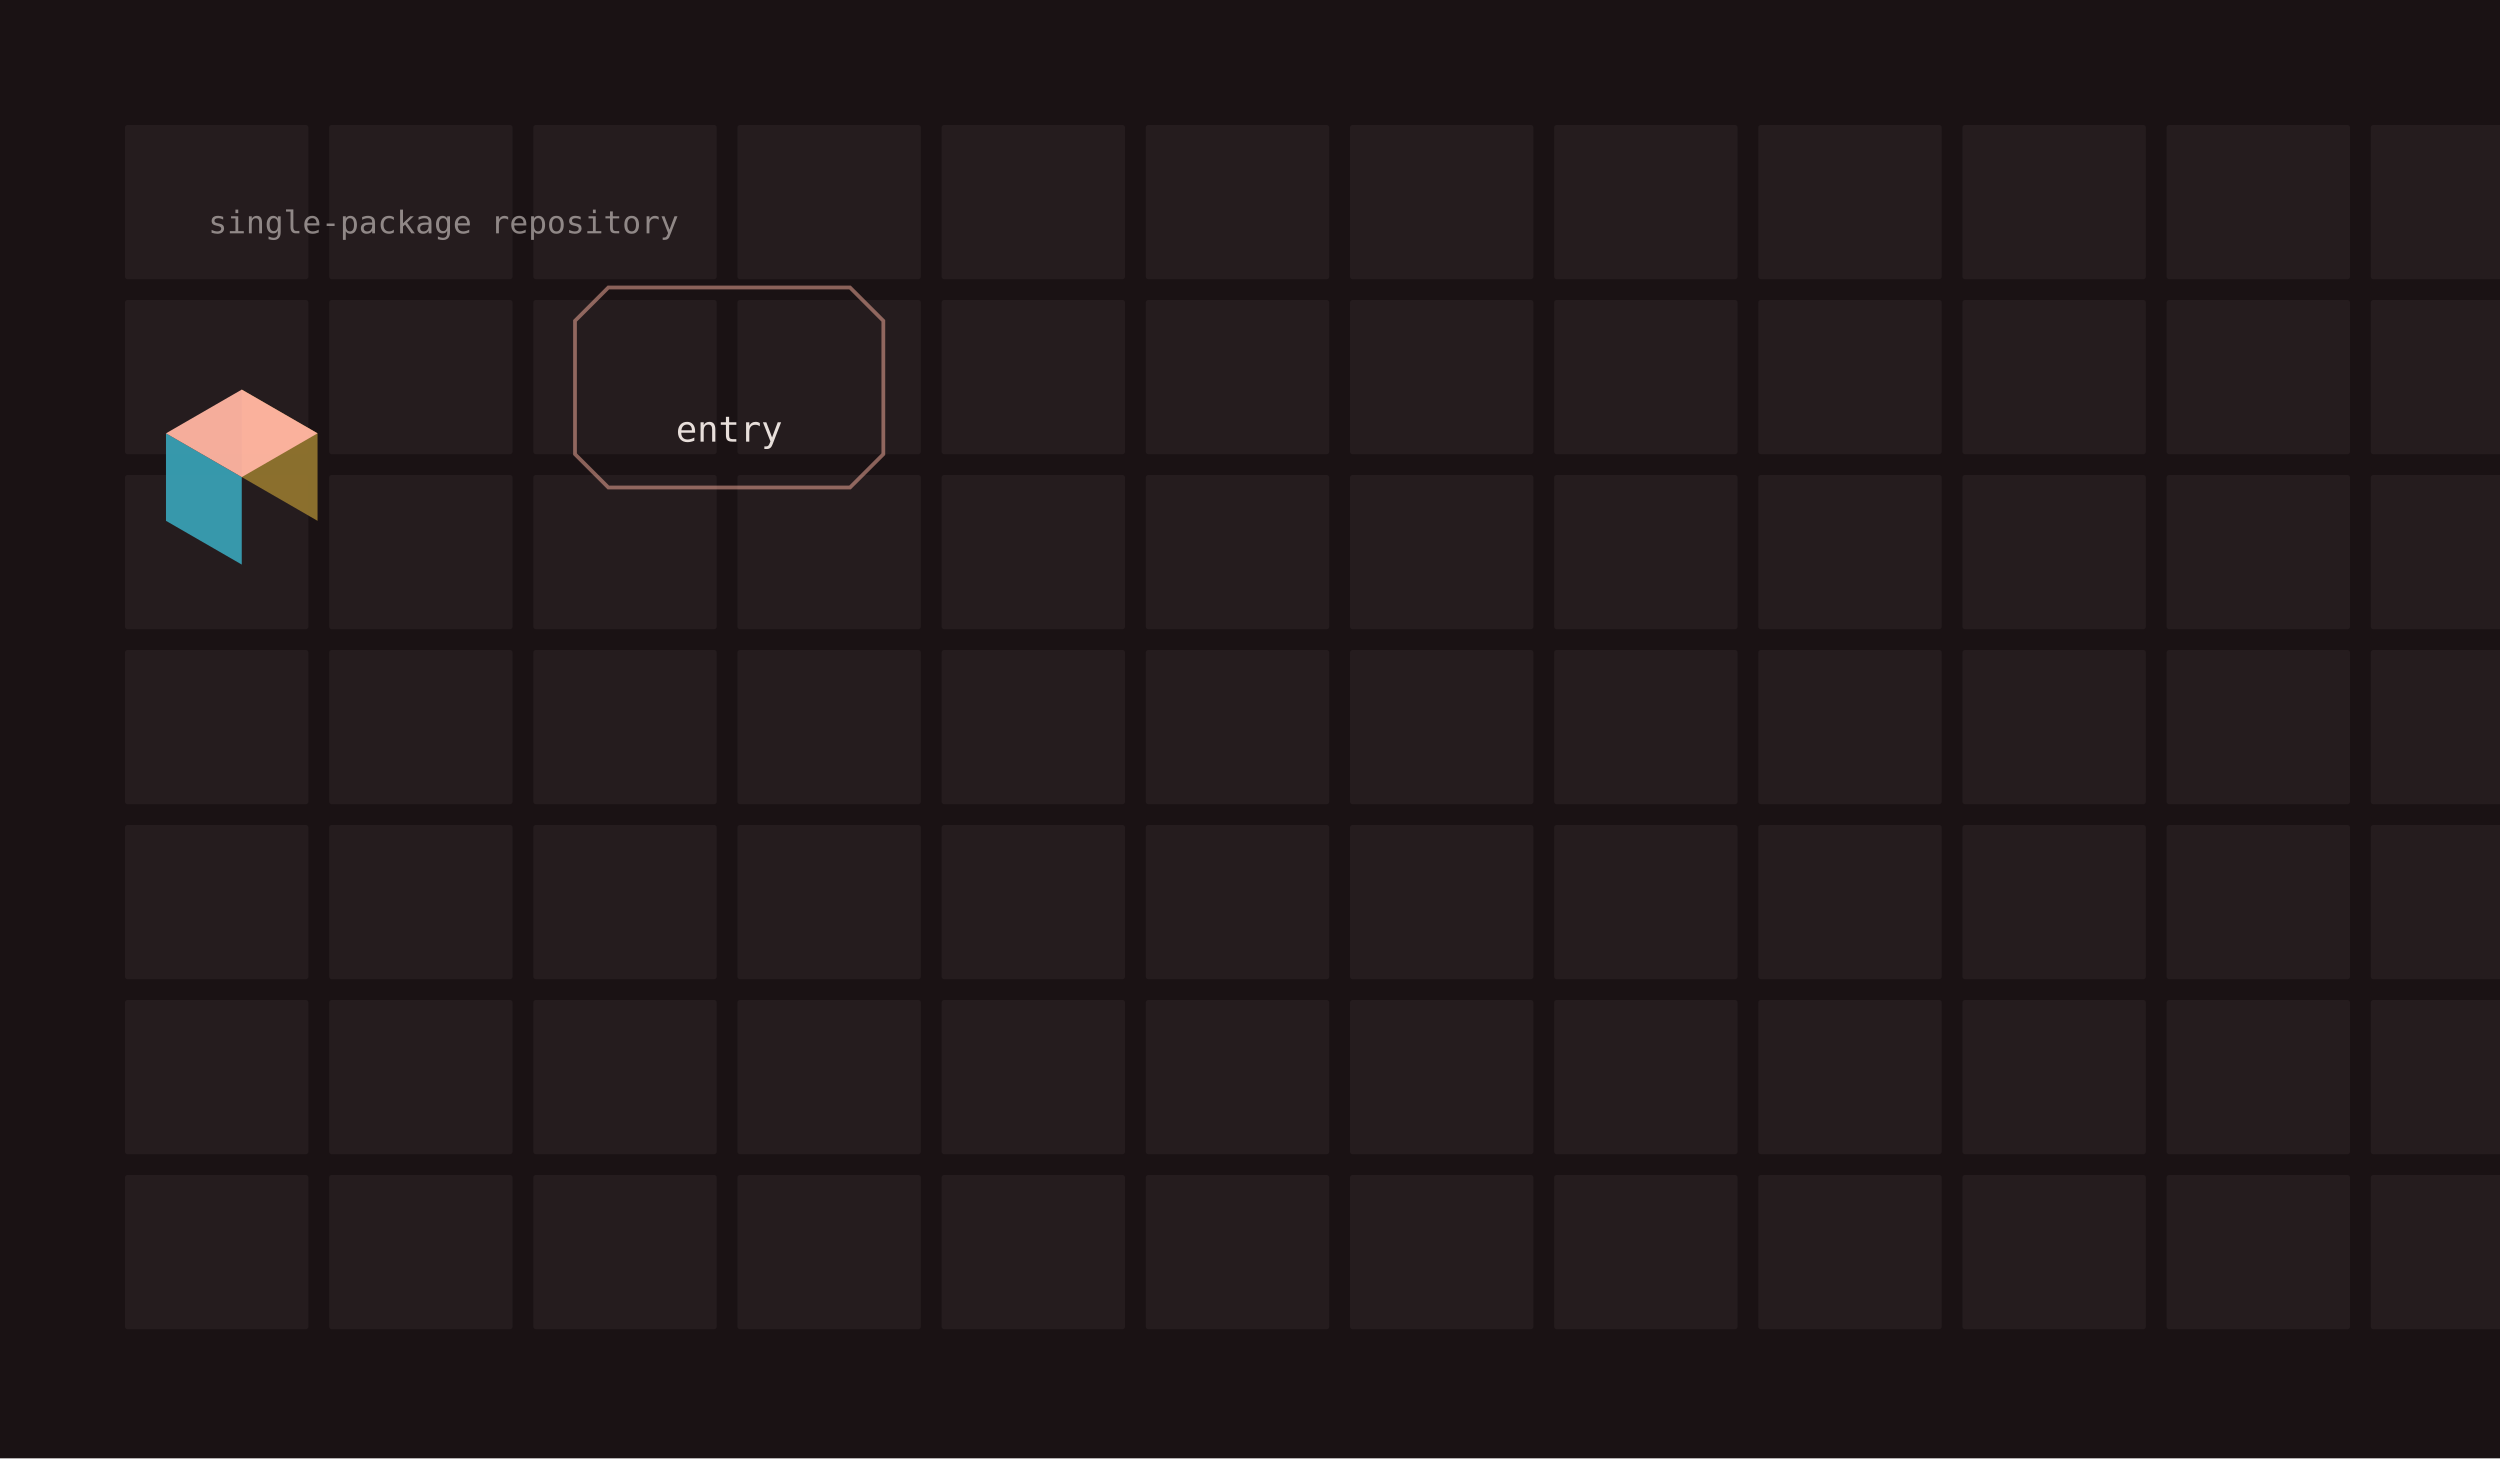
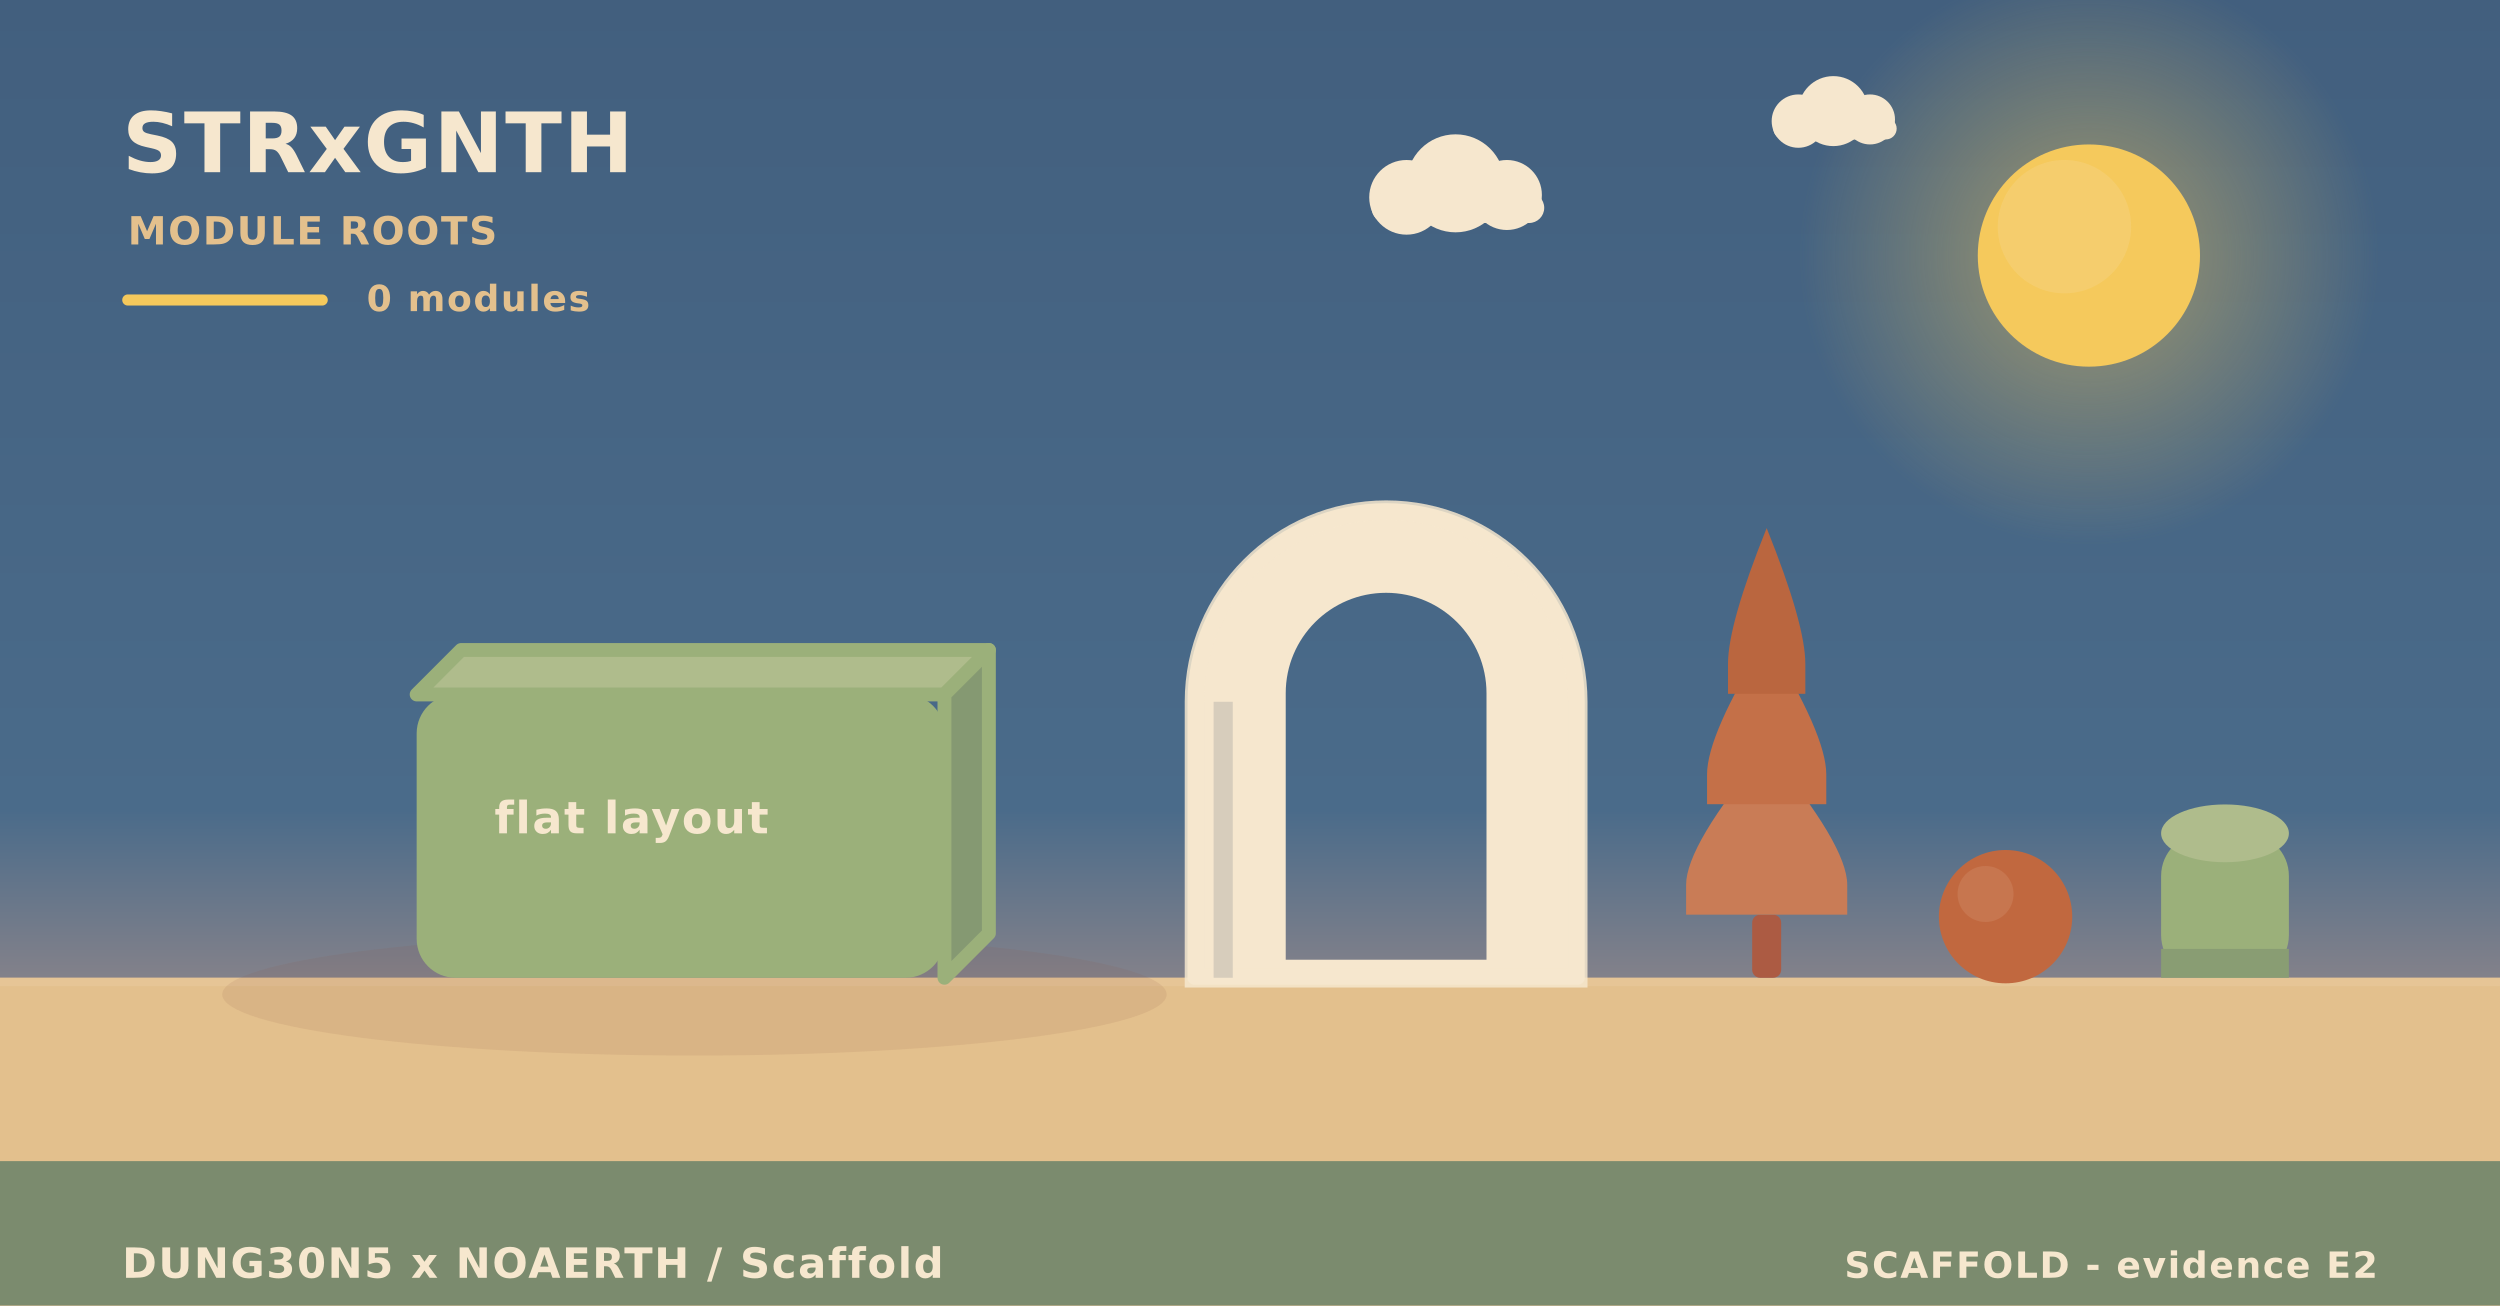
- <svg xmlns="http://www.w3.org/2000/svg" viewBox="0 0 1200 700" width="1200" height="700" role="img" aria-label="STRxGNTH architecture">
-   <rect width="1200" height="700" fill="#1a1214" />
-   <defs>
-     <linearGradient id="ga" x1="0" y1="0" x2="1" y2="1">
-       <stop offset="0%" stop-color="#ffb4a2" />
-       <stop offset="100%" stop-color="#48cae4" />
-     </linearGradient>
-   </defs>
-   <rect x="60.00" y="60.00" width="88.00" height="74.00" rx="1.20" fill="#fdf4f0" opacity="0.05" />
-   <rect x="158.00" y="60.00" width="88.00" height="74.00" rx="1.20" fill="#fdf4f0" opacity="0.05" />
-   <rect x="256.00" y="60.00" width="88.00" height="74.00" rx="1.20" fill="#fdf4f0" opacity="0.05" />
-   <rect x="354.00" y="60.00" width="88.00" height="74.00" rx="1.20" fill="#fdf4f0" opacity="0.05" />
-   <rect x="452.00" y="60.00" width="88.00" height="74.00" rx="1.20" fill="#fdf4f0" opacity="0.05" />
-   <rect x="550.00" y="60.00" width="88.00" height="74.00" rx="1.20" fill="#fdf4f0" opacity="0.05" />
-   <rect x="648.00" y="60.00" width="88.00" height="74.00" rx="1.20" fill="#fdf4f0" opacity="0.05" />
-   <rect x="746.00" y="60.00" width="88.00" height="74.00" rx="1.20" fill="#fdf4f0" opacity="0.05" />
-   <rect x="844.00" y="60.00" width="88.00" height="74.00" rx="1.20" fill="#fdf4f0" opacity="0.05" />
-   <rect x="942.00" y="60.00" width="88.00" height="74.00" rx="1.20" fill="#fdf4f0" opacity="0.05" />
-   <rect x="1040.00" y="60.00" width="88.00" height="74.00" rx="1.20" fill="#fdf4f0" opacity="0.05" />
-   <rect x="1138.00" y="60.00" width="88.00" height="74.00" rx="1.20" fill="#fdf4f0" opacity="0.05" />
-   <rect x="60.00" y="144.00" width="88.00" height="74.00" rx="1.20" fill="#fdf4f0" opacity="0.05" />
-   <rect x="158.00" y="144.00" width="88.00" height="74.00" rx="1.20" fill="#fdf4f0" opacity="0.05" />
-   <rect x="256.00" y="144.00" width="88.00" height="74.00" rx="1.20" fill="#fdf4f0" opacity="0.05" />
-   <rect x="354.00" y="144.00" width="88.00" height="74.00" rx="1.20" fill="#fdf4f0" opacity="0.05" />
-   <rect x="452.00" y="144.00" width="88.00" height="74.00" rx="1.20" fill="#fdf4f0" opacity="0.05" />
-   <rect x="550.00" y="144.00" width="88.00" height="74.00" rx="1.20" fill="#fdf4f0" opacity="0.05" />
-   <rect x="648.00" y="144.00" width="88.00" height="74.00" rx="1.20" fill="#fdf4f0" opacity="0.05" />
-   <rect x="746.00" y="144.00" width="88.00" height="74.00" rx="1.20" fill="#fdf4f0" opacity="0.05" />
-   <rect x="844.00" y="144.00" width="88.00" height="74.00" rx="1.20" fill="#fdf4f0" opacity="0.05" />
-   <rect x="942.00" y="144.00" width="88.00" height="74.00" rx="1.20" fill="#fdf4f0" opacity="0.05" />
-   <rect x="1040.00" y="144.00" width="88.00" height="74.00" rx="1.20" fill="#fdf4f0" opacity="0.05" />
-   <rect x="1138.00" y="144.00" width="88.00" height="74.00" rx="1.20" fill="#fdf4f0" opacity="0.05" />
-   <rect x="60.00" y="228.00" width="88.00" height="74.00" rx="1.20" fill="#fdf4f0" opacity="0.05" />
-   <rect x="158.00" y="228.00" width="88.00" height="74.00" rx="1.20" fill="#fdf4f0" opacity="0.05" />
-   <rect x="256.00" y="228.00" width="88.00" height="74.00" rx="1.20" fill="#fdf4f0" opacity="0.05" />
-   <rect x="354.00" y="228.00" width="88.00" height="74.00" rx="1.20" fill="#fdf4f0" opacity="0.05" />
-   <rect x="452.00" y="228.00" width="88.00" height="74.00" rx="1.20" fill="#fdf4f0" opacity="0.05" />
-   <rect x="550.00" y="228.00" width="88.00" height="74.00" rx="1.20" fill="#fdf4f0" opacity="0.05" />
-   <rect x="648.00" y="228.00" width="88.00" height="74.00" rx="1.20" fill="#fdf4f0" opacity="0.05" />
-   <rect x="746.00" y="228.00" width="88.00" height="74.00" rx="1.20" fill="#fdf4f0" opacity="0.05" />
-   <rect x="844.00" y="228.00" width="88.00" height="74.00" rx="1.20" fill="#fdf4f0" opacity="0.05" />
-   <rect x="942.00" y="228.00" width="88.00" height="74.00" rx="1.20" fill="#fdf4f0" opacity="0.05" />
-   <rect x="1040.00" y="228.00" width="88.00" height="74.00" rx="1.20" fill="#fdf4f0" opacity="0.05" />
-   <rect x="1138.00" y="228.00" width="88.00" height="74.00" rx="1.20" fill="#fdf4f0" opacity="0.05" />
-   <rect x="60.00" y="312.00" width="88.00" height="74.00" rx="1.20" fill="#fdf4f0" opacity="0.05" />
-   <rect x="158.00" y="312.00" width="88.00" height="74.00" rx="1.20" fill="#fdf4f0" opacity="0.05" />
-   <rect x="256.00" y="312.00" width="88.00" height="74.00" rx="1.20" fill="#fdf4f0" opacity="0.05" />
-   <rect x="354.00" y="312.00" width="88.00" height="74.00" rx="1.20" fill="#fdf4f0" opacity="0.05" />
-   <rect x="452.00" y="312.00" width="88.00" height="74.00" rx="1.20" fill="#fdf4f0" opacity="0.05" />
-   <rect x="550.00" y="312.00" width="88.00" height="74.00" rx="1.20" fill="#fdf4f0" opacity="0.05" />
-   <rect x="648.00" y="312.00" width="88.00" height="74.00" rx="1.20" fill="#fdf4f0" opacity="0.05" />
-   <rect x="746.00" y="312.00" width="88.00" height="74.00" rx="1.20" fill="#fdf4f0" opacity="0.05" />
-   <rect x="844.00" y="312.00" width="88.00" height="74.00" rx="1.20" fill="#fdf4f0" opacity="0.05" />
-   <rect x="942.00" y="312.00" width="88.00" height="74.00" rx="1.20" fill="#fdf4f0" opacity="0.05" />
-   <rect x="1040.00" y="312.00" width="88.00" height="74.00" rx="1.20" fill="#fdf4f0" opacity="0.05" />
-   <rect x="1138.00" y="312.00" width="88.00" height="74.00" rx="1.20" fill="#fdf4f0" opacity="0.05" />
-   <rect x="60.00" y="396.00" width="88.00" height="74.00" rx="1.20" fill="#fdf4f0" opacity="0.05" />
-   <rect x="158.00" y="396.00" width="88.00" height="74.00" rx="1.20" fill="#fdf4f0" opacity="0.05" />
-   <rect x="256.00" y="396.00" width="88.00" height="74.00" rx="1.20" fill="#fdf4f0" opacity="0.05" />
-   <rect x="354.00" y="396.00" width="88.00" height="74.00" rx="1.20" fill="#fdf4f0" opacity="0.05" />
-   <rect x="452.00" y="396.00" width="88.00" height="74.00" rx="1.20" fill="#fdf4f0" opacity="0.05" />
-   <rect x="550.00" y="396.00" width="88.00" height="74.00" rx="1.20" fill="#fdf4f0" opacity="0.05" />
-   <rect x="648.00" y="396.00" width="88.00" height="74.00" rx="1.20" fill="#fdf4f0" opacity="0.05" />
-   <rect x="746.00" y="396.00" width="88.00" height="74.00" rx="1.20" fill="#fdf4f0" opacity="0.05" />
-   <rect x="844.00" y="396.00" width="88.00" height="74.00" rx="1.20" fill="#fdf4f0" opacity="0.05" />
-   <rect x="942.00" y="396.00" width="88.00" height="74.00" rx="1.20" fill="#fdf4f0" opacity="0.05" />
-   <rect x="1040.00" y="396.00" width="88.00" height="74.00" rx="1.20" fill="#fdf4f0" opacity="0.05" />
-   <rect x="1138.00" y="396.00" width="88.00" height="74.00" rx="1.20" fill="#fdf4f0" opacity="0.05" />
-   <rect x="60.00" y="480.00" width="88.00" height="74.00" rx="1.20" fill="#fdf4f0" opacity="0.05" />
-   <rect x="158.00" y="480.00" width="88.00" height="74.00" rx="1.20" fill="#fdf4f0" opacity="0.05" />
-   <rect x="256.00" y="480.00" width="88.00" height="74.00" rx="1.20" fill="#fdf4f0" opacity="0.05" />
-   <rect x="354.00" y="480.00" width="88.00" height="74.00" rx="1.20" fill="#fdf4f0" opacity="0.05" />
-   <rect x="452.00" y="480.00" width="88.00" height="74.00" rx="1.20" fill="#fdf4f0" opacity="0.05" />
-   <rect x="550.00" y="480.00" width="88.00" height="74.00" rx="1.20" fill="#fdf4f0" opacity="0.05" />
-   <rect x="648.00" y="480.00" width="88.00" height="74.00" rx="1.20" fill="#fdf4f0" opacity="0.05" />
-   <rect x="746.00" y="480.00" width="88.00" height="74.00" rx="1.20" fill="#fdf4f0" opacity="0.05" />
-   <rect x="844.00" y="480.00" width="88.00" height="74.00" rx="1.20" fill="#fdf4f0" opacity="0.05" />
-   <rect x="942.00" y="480.00" width="88.00" height="74.00" rx="1.20" fill="#fdf4f0" opacity="0.05" />
-   <rect x="1040.00" y="480.00" width="88.00" height="74.00" rx="1.20" fill="#fdf4f0" opacity="0.05" />
-   <rect x="1138.00" y="480.00" width="88.00" height="74.00" rx="1.20" fill="#fdf4f0" opacity="0.05" />
-   <rect x="60.00" y="564.00" width="88.00" height="74.00" rx="1.20" fill="#fdf4f0" opacity="0.05" />
-   <rect x="158.00" y="564.00" width="88.00" height="74.00" rx="1.20" fill="#fdf4f0" opacity="0.05" />
-   <rect x="256.00" y="564.00" width="88.00" height="74.00" rx="1.20" fill="#fdf4f0" opacity="0.05" />
-   <rect x="354.00" y="564.00" width="88.00" height="74.00" rx="1.20" fill="#fdf4f0" opacity="0.05" />
-   <rect x="452.00" y="564.00" width="88.00" height="74.00" rx="1.20" fill="#fdf4f0" opacity="0.05" />
-   <rect x="550.00" y="564.00" width="88.00" height="74.00" rx="1.20" fill="#fdf4f0" opacity="0.05" />
-   <rect x="648.00" y="564.00" width="88.00" height="74.00" rx="1.20" fill="#fdf4f0" opacity="0.05" />
-   <rect x="746.00" y="564.00" width="88.00" height="74.00" rx="1.20" fill="#fdf4f0" opacity="0.05" />
-   <rect x="844.00" y="564.00" width="88.00" height="74.00" rx="1.20" fill="#fdf4f0" opacity="0.05" />
-   <rect x="942.00" y="564.00" width="88.00" height="74.00" rx="1.20" fill="#fdf4f0" opacity="0.05" />
-   <rect x="1040.00" y="564.00" width="88.00" height="74.00" rx="1.20" fill="#fdf4f0" opacity="0.05" />
-   <rect x="1138.00" y="564.00" width="88.00" height="74.00" rx="1.20" fill="#fdf4f0" opacity="0.05" />
-   <path d="M292.00,138.00 H408.00 L424.00,154.00 V218.00 L408.00,234.00 H292.00 L276.00,218.00 V154.00 Z" fill="none" stroke="rgba(255,180,162,0.550)" stroke-width="1.80" opacity="0.90" />
-   <polygon points="116.05,229.00 152.42,250.00 152.42,208.00 116.05,187.00" fill="#90732e" opacity="0.95" />
-   <polygon points="79.67,250.00 116.05,271.00 116.05,229.00 79.67,208.00" fill="#389eb2" opacity="0.95" />
-   <polygon points="116.05,187.00 152.42,208.00 116.05,229.00 79.67,208.00" fill="#ffb4a2" opacity="0.95" />
-   <text x="350" y="212" font-family="ui-monospace,Menlo,monospace" font-size="17" fill="rgba(253,244,240,0.900)" text-anchor="middle">entry</text>
-   <text x="100" y="112" font-family="ui-monospace,Menlo,monospace" font-size="15" fill="rgba(253,244,240,0.500)">single-package repository</text>
+ <svg xmlns="http://www.w3.org/2000/svg" width="900" height="470" viewBox="0 0 900 470" role="img" aria-label="STRxGNTH - how it is built">
+   <linearGradient id="skya" x1="0" y1="0" x2="0" y2="1">
+     <stop offset="0" stop-color="#425f7e" />
+     <stop offset="0.62" stop-color="#4a6b8a" />
+     <stop offset="1" stop-color="#f3ad8a" />
+   </linearGradient>
+   <rect width="900" height="470" fill="url(#skya)" />
+   <radialGradient id="suna">
+     <stop offset="0.35" stop-color="#f5c95c" stop-opacity="0.34" />
+     <stop offset="1" stop-color="#f5c95c" stop-opacity="0" />
+   </radialGradient>
+   <circle cx="752" cy="92" r="104" fill="url(#suna)" />
+   <circle cx="752" cy="92" r="40" fill="#f5c95c" />
+   <circle cx="743.2" cy="81.6" r="24" fill="#f5d27e" opacity="0.5" />
+   <g>
+     <circle cx="524" cy="66" r="17.64" fill="#f6e7ce" />
+     <circle cx="506.36" cy="71.04" r="13.44" fill="#f6e7ce" />
+     <circle cx="542.48" cy="70.2" r="12.6" fill="#f6e7ce" />
+     <rect x="493.76" y="69.36" width="62.16" height="10.92" rx="5.46" fill="#f6e7ce" />
+   </g>
+   <g>
+     <circle cx="660" cy="40" r="12.6" fill="#f6e7ce" />
+     <circle cx="647.4" cy="43.6" r="9.6" fill="#f6e7ce" />
+     <circle cx="673.2" cy="43" r="9" fill="#f6e7ce" />
+     <rect x="638.4" y="42.4" width="44.4" height="7.8" rx="3.9" fill="#f6e7ce" />
+   </g>
+   <rect x="0" y="352" width="900" height="118" fill="#e3c08d" />
+   <rect x="0" y="352" width="900" height="3" fill="#e6c596" />
+   <text x="44" y="62" font-family="Verdana,DejaVu Sans,sans-serif" font-size="30" font-weight="700" letter-spacing="0.6" fill="#f6e7ce" text-anchor="start">STRxGNTH</text>
+   <text x="46" y="88" font-family="Verdana,DejaVu Sans,sans-serif" font-size="14" font-weight="700" letter-spacing="0.6" fill="#e3c08d" text-anchor="start">MODULE ROOTS</text>
+   <rect x="44" y="106" width="74" height="4" rx="2" fill="#f5c95c" />
+   <text x="132" y="112" font-family="Verdana,DejaVu Sans,sans-serif" font-size="13" font-weight="700" letter-spacing="0.6" fill="#e3c08d" text-anchor="start">0 modules</text>
+   <ellipse cx="250" cy="358" rx="170" ry="22" fill="rgba(138,90,68,0.11)" />
+   <path d="M150,250 L340,250 L356,234 L166,234 Z" fill="#afbc8c" stroke="#9bb07a" stroke-width="5" stroke-linejoin="round" />
+   <path d="M340,250 L356,234 L356,336 L340,352 Z" fill="#859972" stroke="#9bb07a" stroke-width="5" stroke-linejoin="round" />
+   <rect x="150" y="250" width="190" height="102" rx="14" fill="#9bb07a" />
+   <text x="178" y="300" font-family="Verdana,DejaVu Sans,sans-serif" font-size="16" font-weight="700" letter-spacing="0.6" fill="#f6e7ce" text-anchor="start">flat layout</text>
+   <path d="M430,352 L430,252.64 A69,69 0 0 1 568,252.64 L568,352 Z M460.36,348 L460.36,249.55 A38.64,38.64 0 0 1 537.64,249.55 L537.64,348 Z" fill="#f6e7ce" fill-rule="evenodd" stroke="#f6e7ce" stroke-width="5" stroke-linejoin="round" />
+   <path d="M430,352 L430,252.64 A69,69 0 0 1 568,252.64 L568,352 Z" fill="none" stroke="#f6e7ce" stroke-width="7" stroke-linecap="round" opacity="0.85" />
+   <rect x="436.9" y="252.64" width="6.9" height="99.36" fill="#d7cdbc" />
+   <rect x="630.78" y="329.28" width="10.44" height="22.72" rx="2.9" fill="#ac5b43" />
+   <path d="M636,269.64 Q607,304.23 607,318.54 Q607,329.28 607,329.28 L665,329.28 Q665,329.28 665,318.54 Q665,304.23 636,269.64 Z" fill="#c97c56" />
+   <path d="M636,229.88 Q614.54,264.47 614.54,278.78 Q614.54,289.52 614.54,289.52 L657.46,289.52 Q657.46,289.52 657.46,278.78 Q657.46,264.47 636,229.88 Z" fill="#c47048" />
+   <path d="M636,190.12 Q622.08,224.71 622.08,239.02 Q622.08,249.76 622.08,249.76 L649.92,249.76 Q649.92,249.76 649.92,239.02 Q649.92,224.71 636,190.12 Z" fill="#ba663f" />
+   <circle cx="722" cy="330" r="24" fill="#c1683f" />
+   <circle cx="714.8" cy="321.84" r="10.08" fill="#cc815c" opacity="0.55" />
+   <rect x="778" y="300" width="46" height="52" rx="15.33" fill="#9bb07a" />
+   <ellipse cx="801" cy="300" rx="23" ry="10.4" fill="#afbc8c" />
+   <rect x="778" y="341.6" width="46" height="10.4" fill="#899d73" />
+   <rect x="0" y="418" width="900" height="52" rx="0" fill="#75886c" opacity="0.94" />
+   <text x="44" y="460" font-family="Verdana,DejaVu Sans,sans-serif" font-size="15" font-weight="700" letter-spacing="0.6" fill="#f6e7ce" text-anchor="start">DUNG30N5 x NOAERTH  /  Scaffold</text>
+   <text x="856" y="460" font-family="Verdana,DejaVu Sans,sans-serif" font-size="13" font-weight="700" letter-spacing="0.6" fill="#f6e7ce" text-anchor="end">SCAFFOLD  -  evidence E2</text>
</svg>
